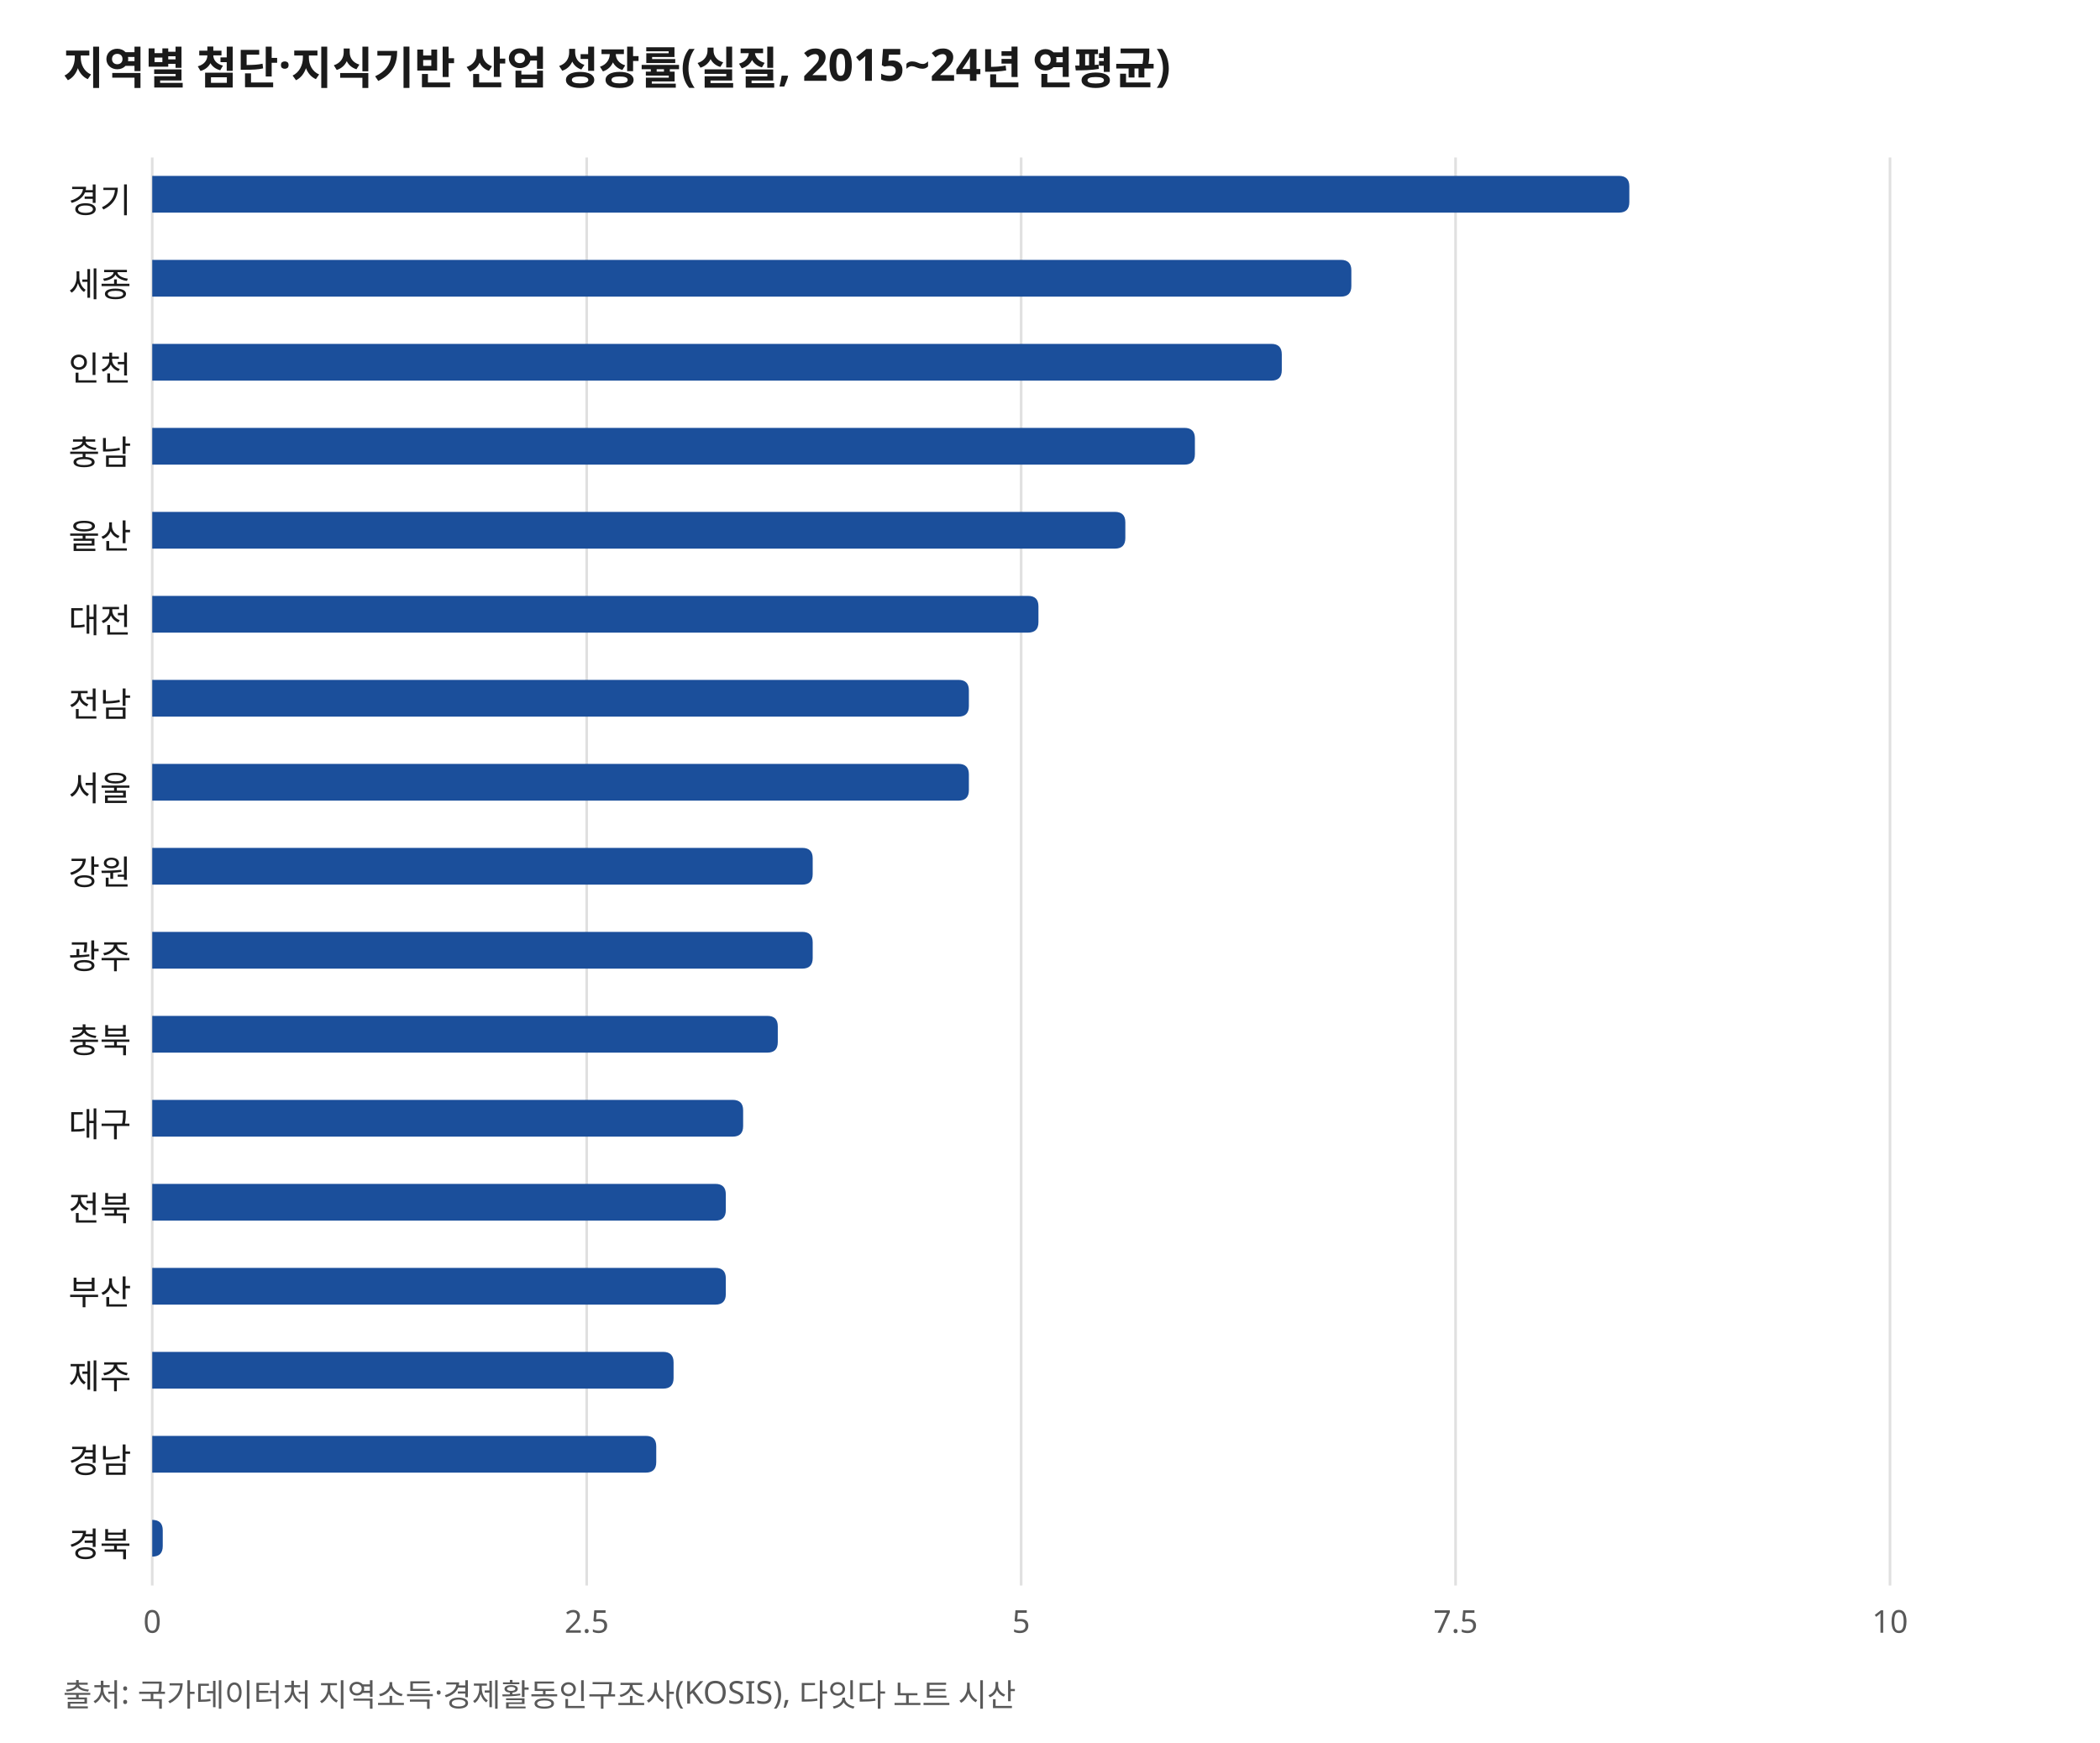
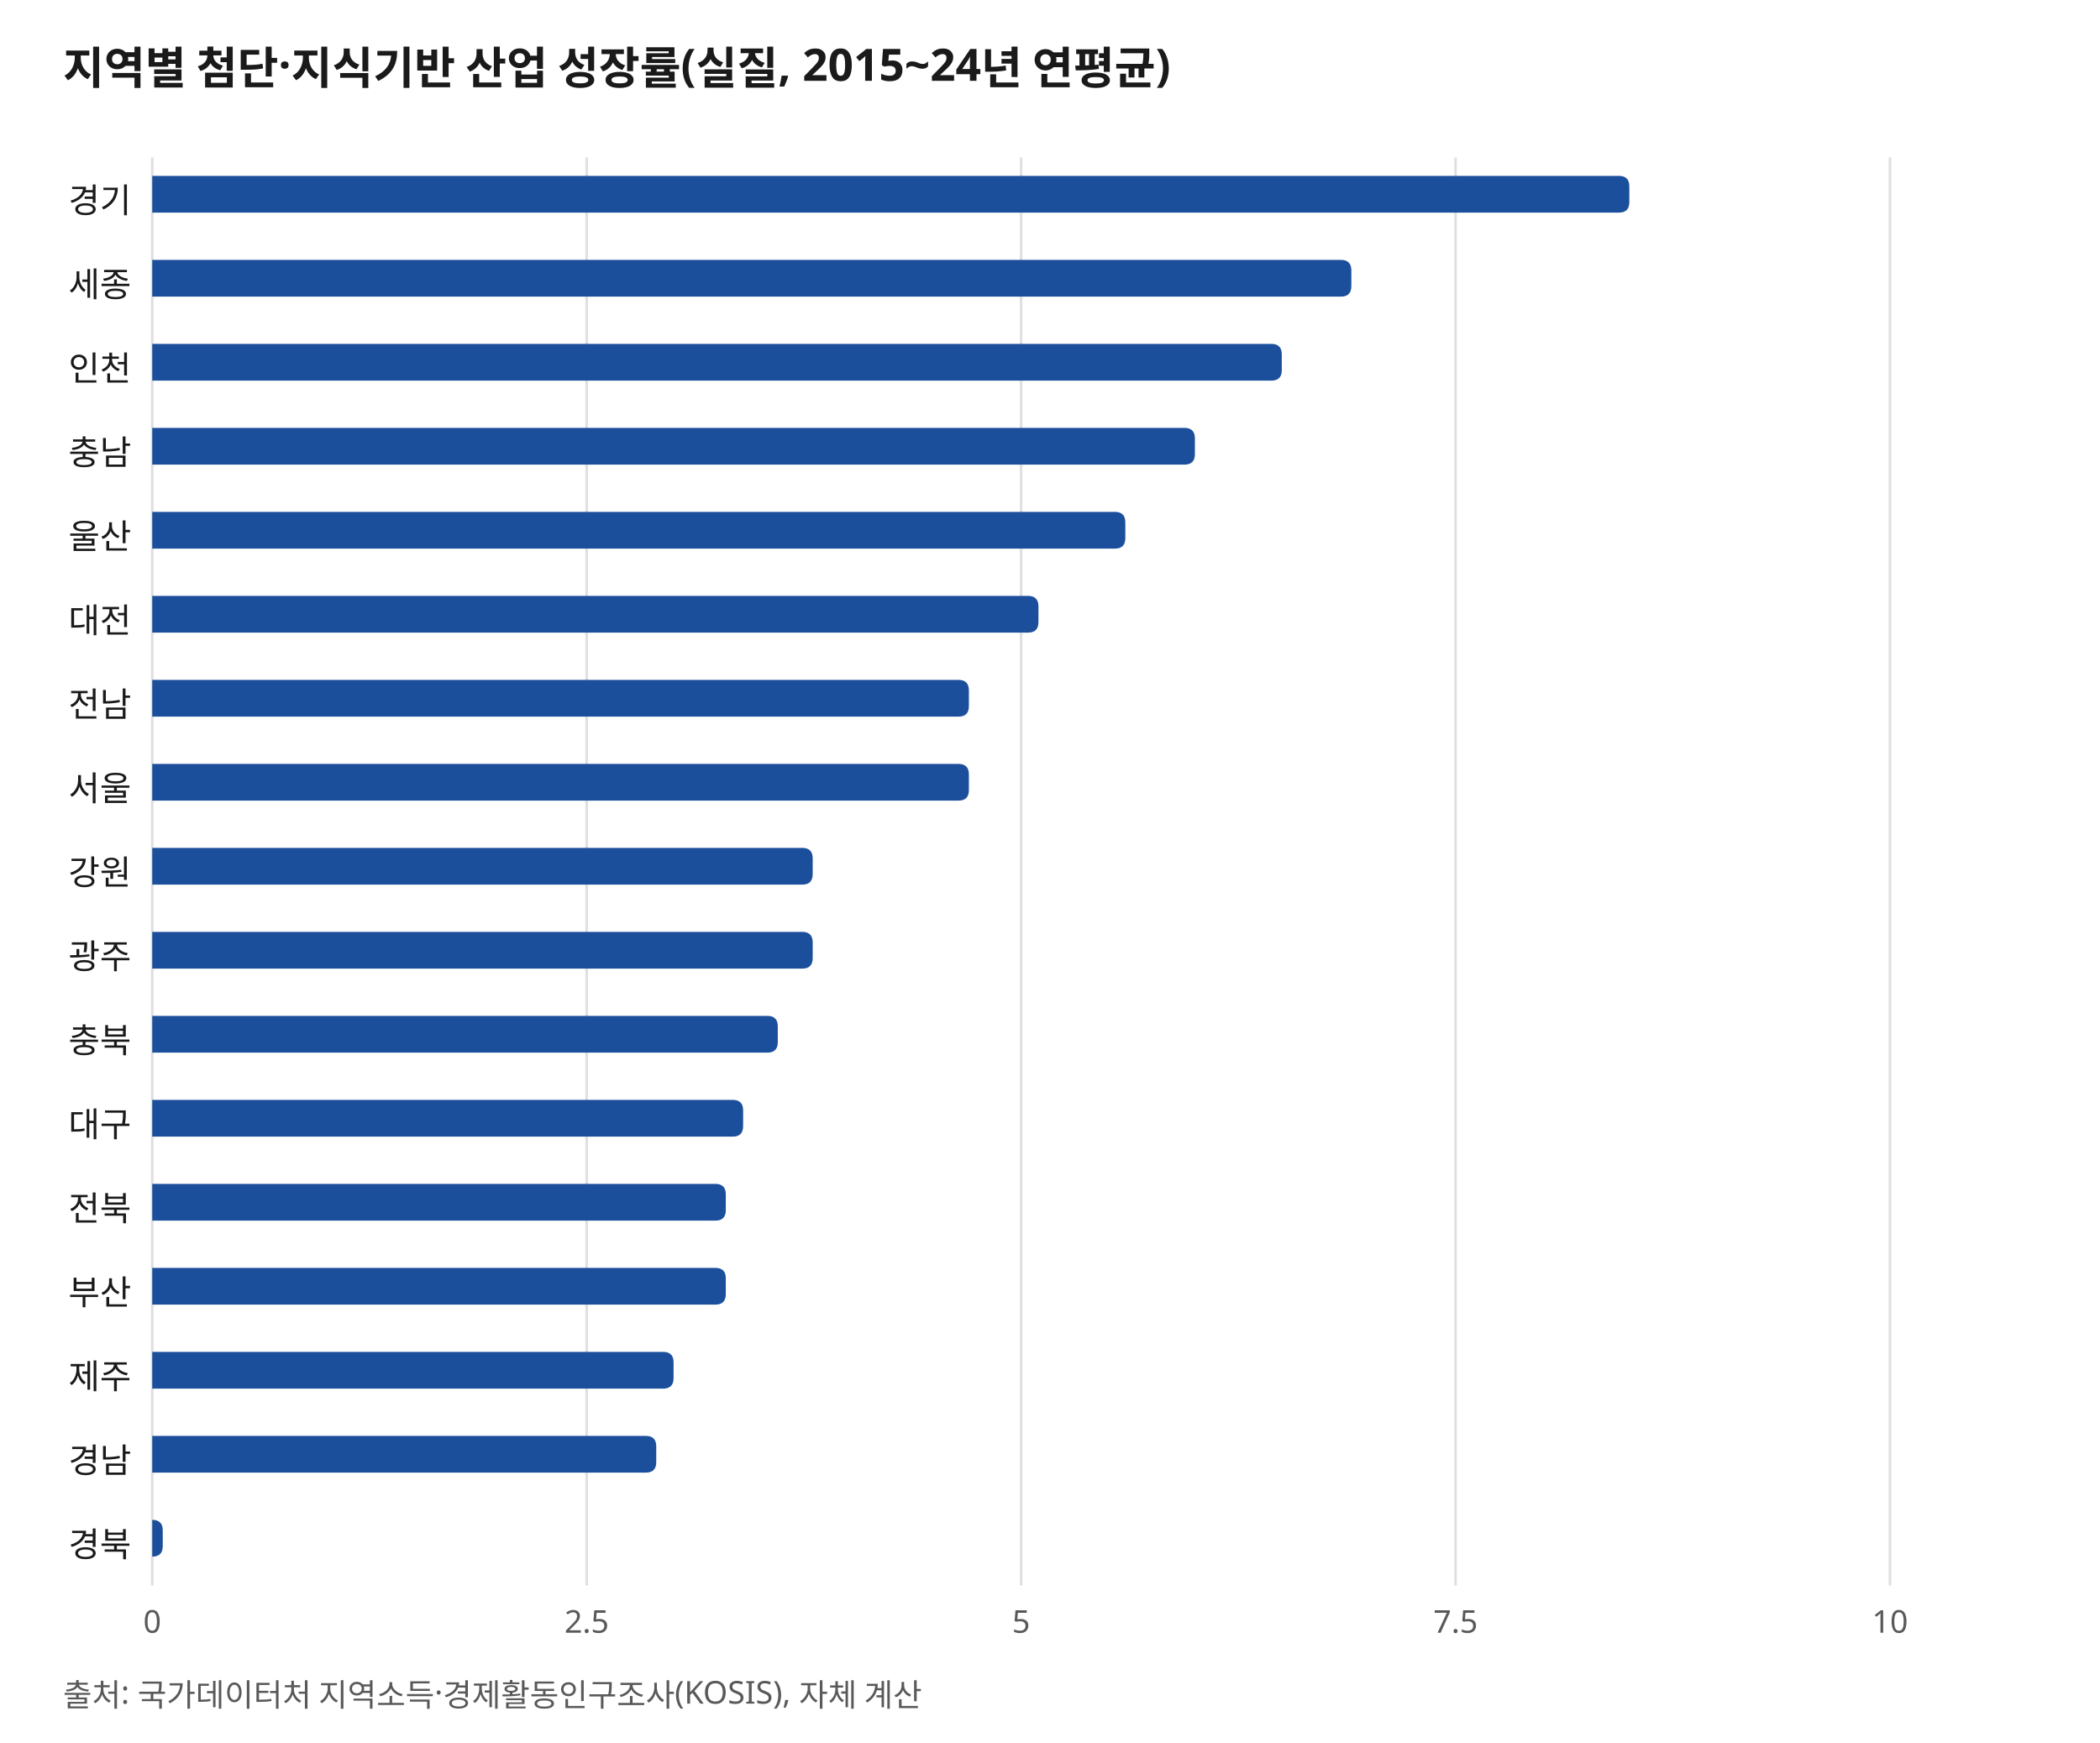
<svg xmlns="http://www.w3.org/2000/svg" width="800" height="664" viewBox="0 0 800 664" role="img" aria-label="지역별 첨단·지식기반 산업 성장률(실질, 2015~24년 연평균)">
  <rect width="800" height="664" fill="#ffffff" />
  <text x="24.0" y="32.0" font-size="17" fill="#1a1a1a" text-anchor="start" font-weight="700" font-family="'Pretendard Variable',Pretendard,'Malgun Gothic','Apple SD Gothic Neo',sans-serif">지역별 첨단·지식기반 산업 성장률(실질, 2015~24년 연평균)</text>
  <line x1="58.0" y1="60" x2="58.0" y2="604" stroke="#e0e0e0" />
  <text x="58.0" y="622.0" font-size="12" fill="#595959" text-anchor="middle" font-weight="400" font-family="'Pretendard Variable',Pretendard,'Malgun Gothic','Apple SD Gothic Neo',sans-serif">0</text>
  <line x1="223.5" y1="60" x2="223.5" y2="604" stroke="#e0e0e0" />
  <text x="223.5" y="622.0" font-size="12" fill="#595959" text-anchor="middle" font-weight="400" font-family="'Pretendard Variable',Pretendard,'Malgun Gothic','Apple SD Gothic Neo',sans-serif">2.5</text>
  <line x1="389.0" y1="60" x2="389.0" y2="604" stroke="#e0e0e0" />
  <text x="389.0" y="622.0" font-size="12" fill="#595959" text-anchor="middle" font-weight="400" font-family="'Pretendard Variable',Pretendard,'Malgun Gothic','Apple SD Gothic Neo',sans-serif">5</text>
  <line x1="554.5" y1="60" x2="554.5" y2="604" stroke="#e0e0e0" />
  <text x="554.5" y="622.0" font-size="12" fill="#595959" text-anchor="middle" font-weight="400" font-family="'Pretendard Variable',Pretendard,'Malgun Gothic','Apple SD Gothic Neo',sans-serif">7.5</text>
  <line x1="720.0" y1="60" x2="720.0" y2="604" stroke="#e0e0e0" />
  <text x="720.0" y="622.0" font-size="12" fill="#595959" text-anchor="middle" font-weight="400" font-family="'Pretendard Variable',Pretendard,'Malgun Gothic','Apple SD Gothic Neo',sans-serif">10</text>
  <text x="50.0" y="81.0" font-size="13" fill="#1a1a1a" text-anchor="end" font-weight="400" font-family="'Pretendard Variable',Pretendard,'Malgun Gothic','Apple SD Gothic Neo',sans-serif">경기</text>
  <path d="M58,67 h558.7 q4,0 4,4 v6 q0,4 -4,4 h-558.7 z" fill="#1B4F9B" />
  <text x="50.0" y="113.0" font-size="13" fill="#1a1a1a" text-anchor="end" font-weight="400" font-family="'Pretendard Variable',Pretendard,'Malgun Gothic','Apple SD Gothic Neo',sans-serif">세종</text>
  <path d="M58,99 h452.8 q4,0 4,4 v6 q0,4 -4,4 h-452.8 z" fill="#1B4F9B" />
  <text x="50.0" y="145.0" font-size="13" fill="#1a1a1a" text-anchor="end" font-weight="400" font-family="'Pretendard Variable',Pretendard,'Malgun Gothic','Apple SD Gothic Neo',sans-serif">인천</text>
  <path d="M58,131 h426.3 q4,0 4,4 v6 q0,4 -4,4 h-426.3 z" fill="#1B4F9B" />
  <text x="50.0" y="177.0" font-size="13" fill="#1a1a1a" text-anchor="end" font-weight="400" font-family="'Pretendard Variable',Pretendard,'Malgun Gothic','Apple SD Gothic Neo',sans-serif">충남</text>
  <path d="M58,163 h393.2 q4,0 4,4 v6 q0,4 -4,4 h-393.2 z" fill="#1B4F9B" />
  <text x="50.0" y="209.0" font-size="13" fill="#1a1a1a" text-anchor="end" font-weight="400" font-family="'Pretendard Variable',Pretendard,'Malgun Gothic','Apple SD Gothic Neo',sans-serif">울산</text>
  <path d="M58,195 h366.7 q4,0 4,4 v6 q0,4 -4,4 h-366.7 z" fill="#1B4F9B" />
  <text x="50.0" y="241.0" font-size="13" fill="#1a1a1a" text-anchor="end" font-weight="400" font-family="'Pretendard Variable',Pretendard,'Malgun Gothic','Apple SD Gothic Neo',sans-serif">대전</text>
  <path d="M58,227 h333.6 q4,0 4,4 v6 q0,4 -4,4 h-333.6 z" fill="#1B4F9B" />
  <text x="50.0" y="273.0" font-size="13" fill="#1a1a1a" text-anchor="end" font-weight="400" font-family="'Pretendard Variable',Pretendard,'Malgun Gothic','Apple SD Gothic Neo',sans-serif">전남</text>
  <path d="M58,259 h307.1 q4,0 4,4 v6 q0,4 -4,4 h-307.1 z" fill="#1B4F9B" />
  <text x="50.0" y="305.0" font-size="13" fill="#1a1a1a" text-anchor="end" font-weight="400" font-family="'Pretendard Variable',Pretendard,'Malgun Gothic','Apple SD Gothic Neo',sans-serif">서울</text>
  <path d="M58,291 h307.1 q4,0 4,4 v6 q0,4 -4,4 h-307.1 z" fill="#1B4F9B" />
  <text x="50.0" y="337.0" font-size="13" fill="#1a1a1a" text-anchor="end" font-weight="400" font-family="'Pretendard Variable',Pretendard,'Malgun Gothic','Apple SD Gothic Neo',sans-serif">강원</text>
  <path d="M58,323 h247.6 q4,0 4,4 v6 q0,4 -4,4 h-247.6 z" fill="#1B4F9B" />
  <text x="50.0" y="369.0" font-size="13" fill="#1a1a1a" text-anchor="end" font-weight="400" font-family="'Pretendard Variable',Pretendard,'Malgun Gothic','Apple SD Gothic Neo',sans-serif">광주</text>
  <path d="M58,355 h247.6 q4,0 4,4 v6 q0,4 -4,4 h-247.6 z" fill="#1B4F9B" />
  <text x="50.0" y="401.0" font-size="13" fill="#1a1a1a" text-anchor="end" font-weight="400" font-family="'Pretendard Variable',Pretendard,'Malgun Gothic','Apple SD Gothic Neo',sans-serif">충북</text>
  <path d="M58,387 h234.3 q4,0 4,4 v6 q0,4 -4,4 h-234.3 z" fill="#1B4F9B" />
  <text x="50.0" y="433.0" font-size="13" fill="#1a1a1a" text-anchor="end" font-weight="400" font-family="'Pretendard Variable',Pretendard,'Malgun Gothic','Apple SD Gothic Neo',sans-serif">대구</text>
  <path d="M58,419 h221.1 q4,0 4,4 v6 q0,4 -4,4 h-221.1 z" fill="#1B4F9B" />
  <text x="50.0" y="465.0" font-size="13" fill="#1a1a1a" text-anchor="end" font-weight="400" font-family="'Pretendard Variable',Pretendard,'Malgun Gothic','Apple SD Gothic Neo',sans-serif">전북</text>
  <path d="M58,451 h214.5 q4,0 4,4 v6 q0,4 -4,4 h-214.5 z" fill="#1B4F9B" />
  <text x="50.0" y="497.0" font-size="13" fill="#1a1a1a" text-anchor="end" font-weight="400" font-family="'Pretendard Variable',Pretendard,'Malgun Gothic','Apple SD Gothic Neo',sans-serif">부산</text>
  <path d="M58,483 h214.5 q4,0 4,4 v6 q0,4 -4,4 h-214.5 z" fill="#1B4F9B" />
  <text x="50.0" y="529.0" font-size="13" fill="#1a1a1a" text-anchor="end" font-weight="400" font-family="'Pretendard Variable',Pretendard,'Malgun Gothic','Apple SD Gothic Neo',sans-serif">제주</text>
  <path d="M58,515 h194.6 q4,0 4,4 v6 q0,4 -4,4 h-194.6 z" fill="#1B4F9B" />
  <text x="50.0" y="561.0" font-size="13" fill="#1a1a1a" text-anchor="end" font-weight="400" font-family="'Pretendard Variable',Pretendard,'Malgun Gothic','Apple SD Gothic Neo',sans-serif">경남</text>
  <path d="M58,547 h188.0 q4,0 4,4 v6 q0,4 -4,4 h-188.0 z" fill="#1B4F9B" />
  <text x="50.0" y="593.0" font-size="13" fill="#1a1a1a" text-anchor="end" font-weight="400" font-family="'Pretendard Variable',Pretendard,'Malgun Gothic','Apple SD Gothic Neo',sans-serif">경북</text>
  <path d="M58,579 h0.0 q4,0 4,4 v6 q0,4 -4,4 h0.0 z" fill="#1B4F9B" />
-   <text x="24.0" y="650.0" font-size="12" fill="#595959" text-anchor="start" font-weight="400" font-family="'Pretendard Variable',Pretendard,'Malgun Gothic','Apple SD Gothic Neo',sans-serif">출처: 국가데이터처 지역소득·경제활동인구조사(KOSIS), 다잇다 노트 시산</text>
+   <text x="24.0" y="650.0" font-size="12" fill="#595959" text-anchor="start" font-weight="400" font-family="'Pretendard Variable',Pretendard,'Malgun Gothic','Apple SD Gothic Neo',sans-serif">출처: 국가데이터처 지역소득·경제활동인구조사(KOSIS), 자체 계산</text>
</svg>
